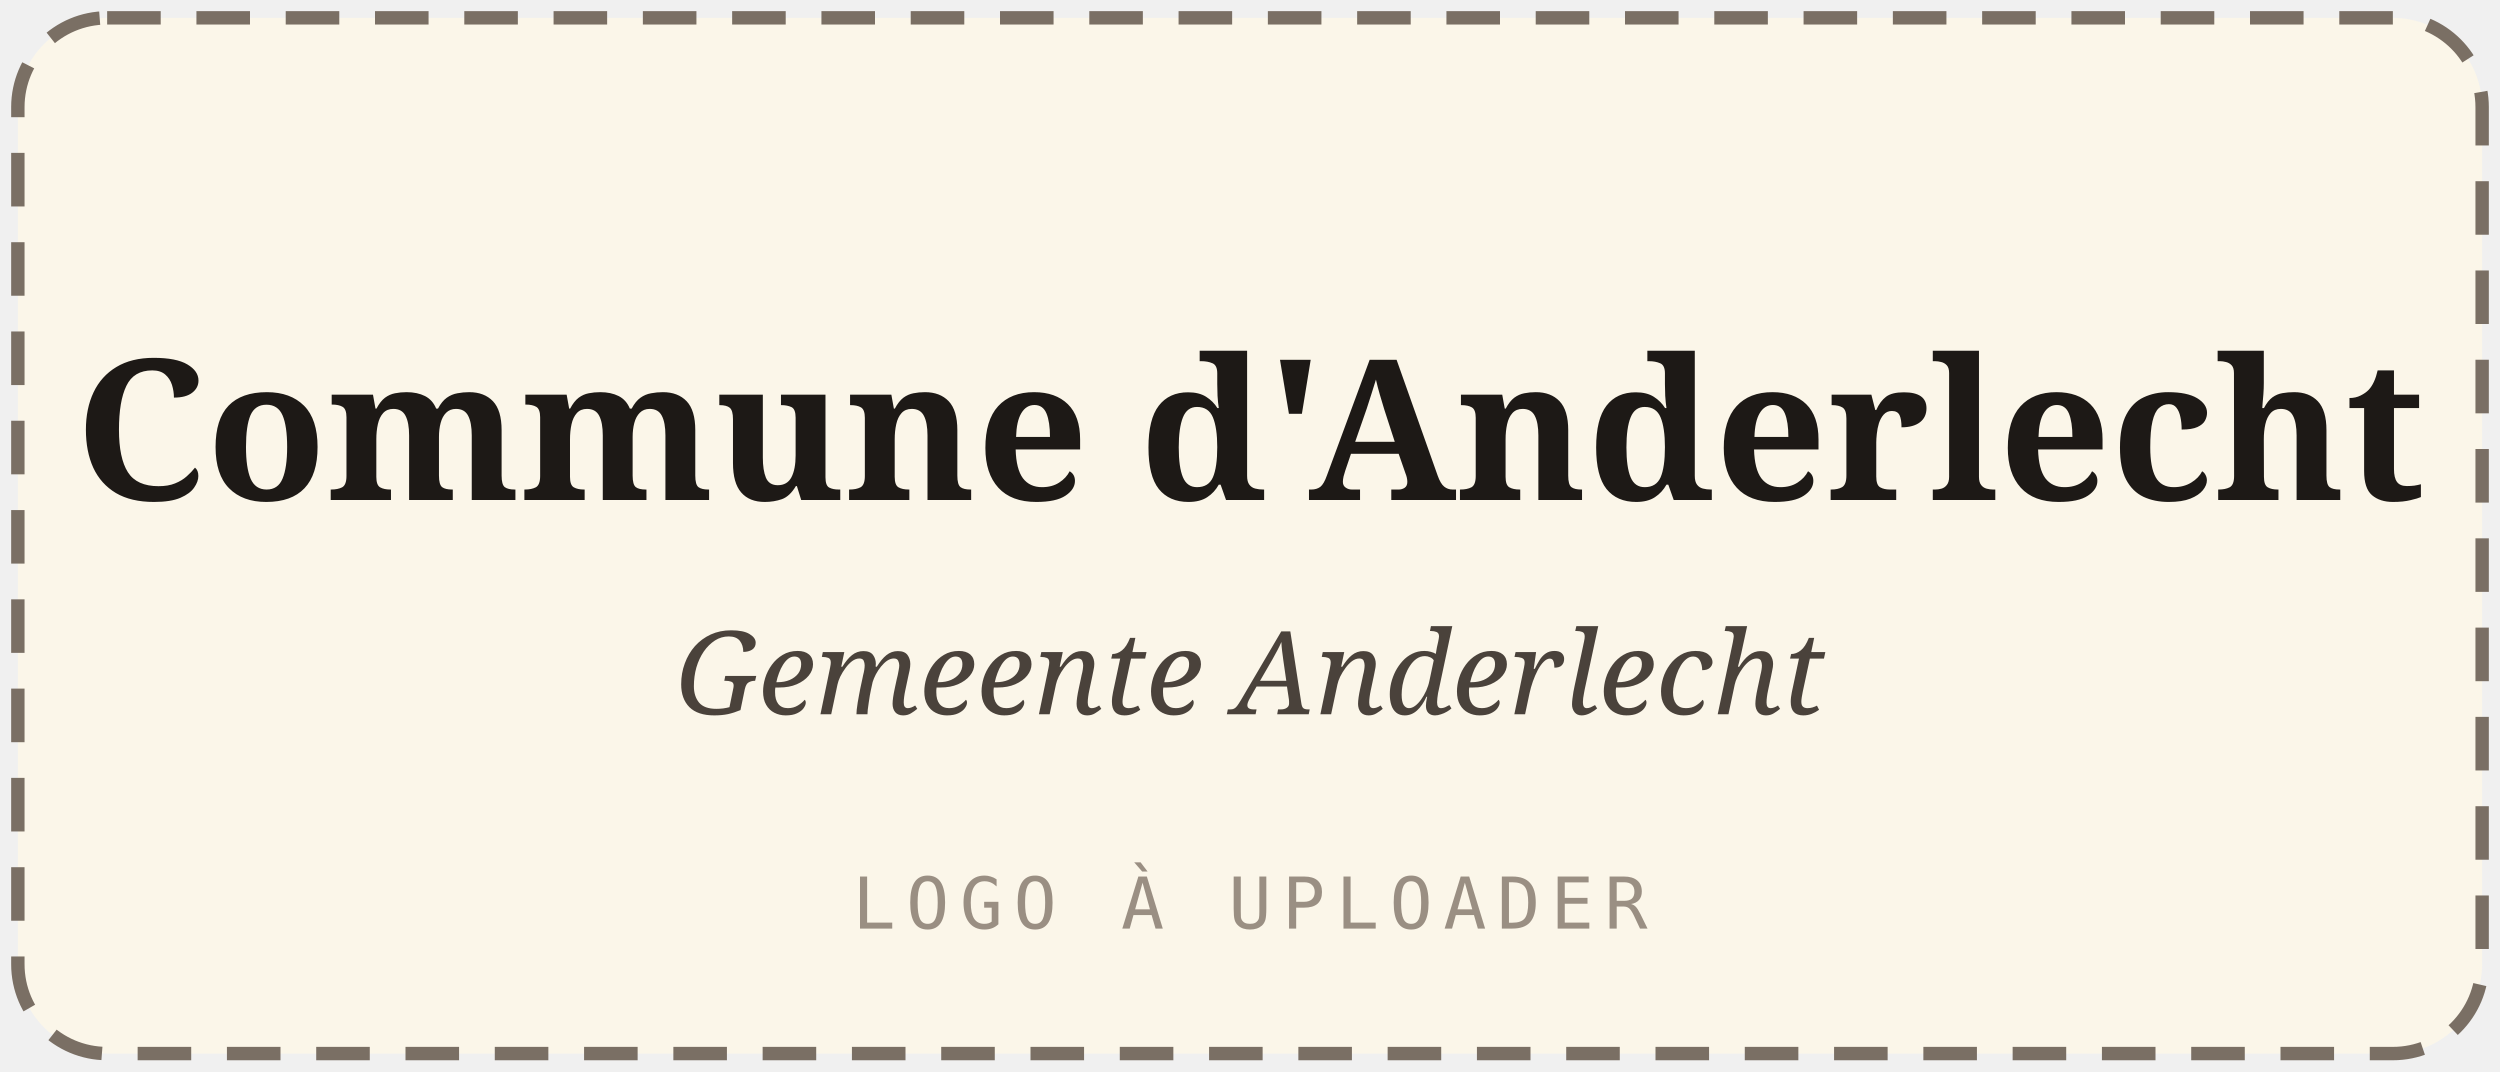
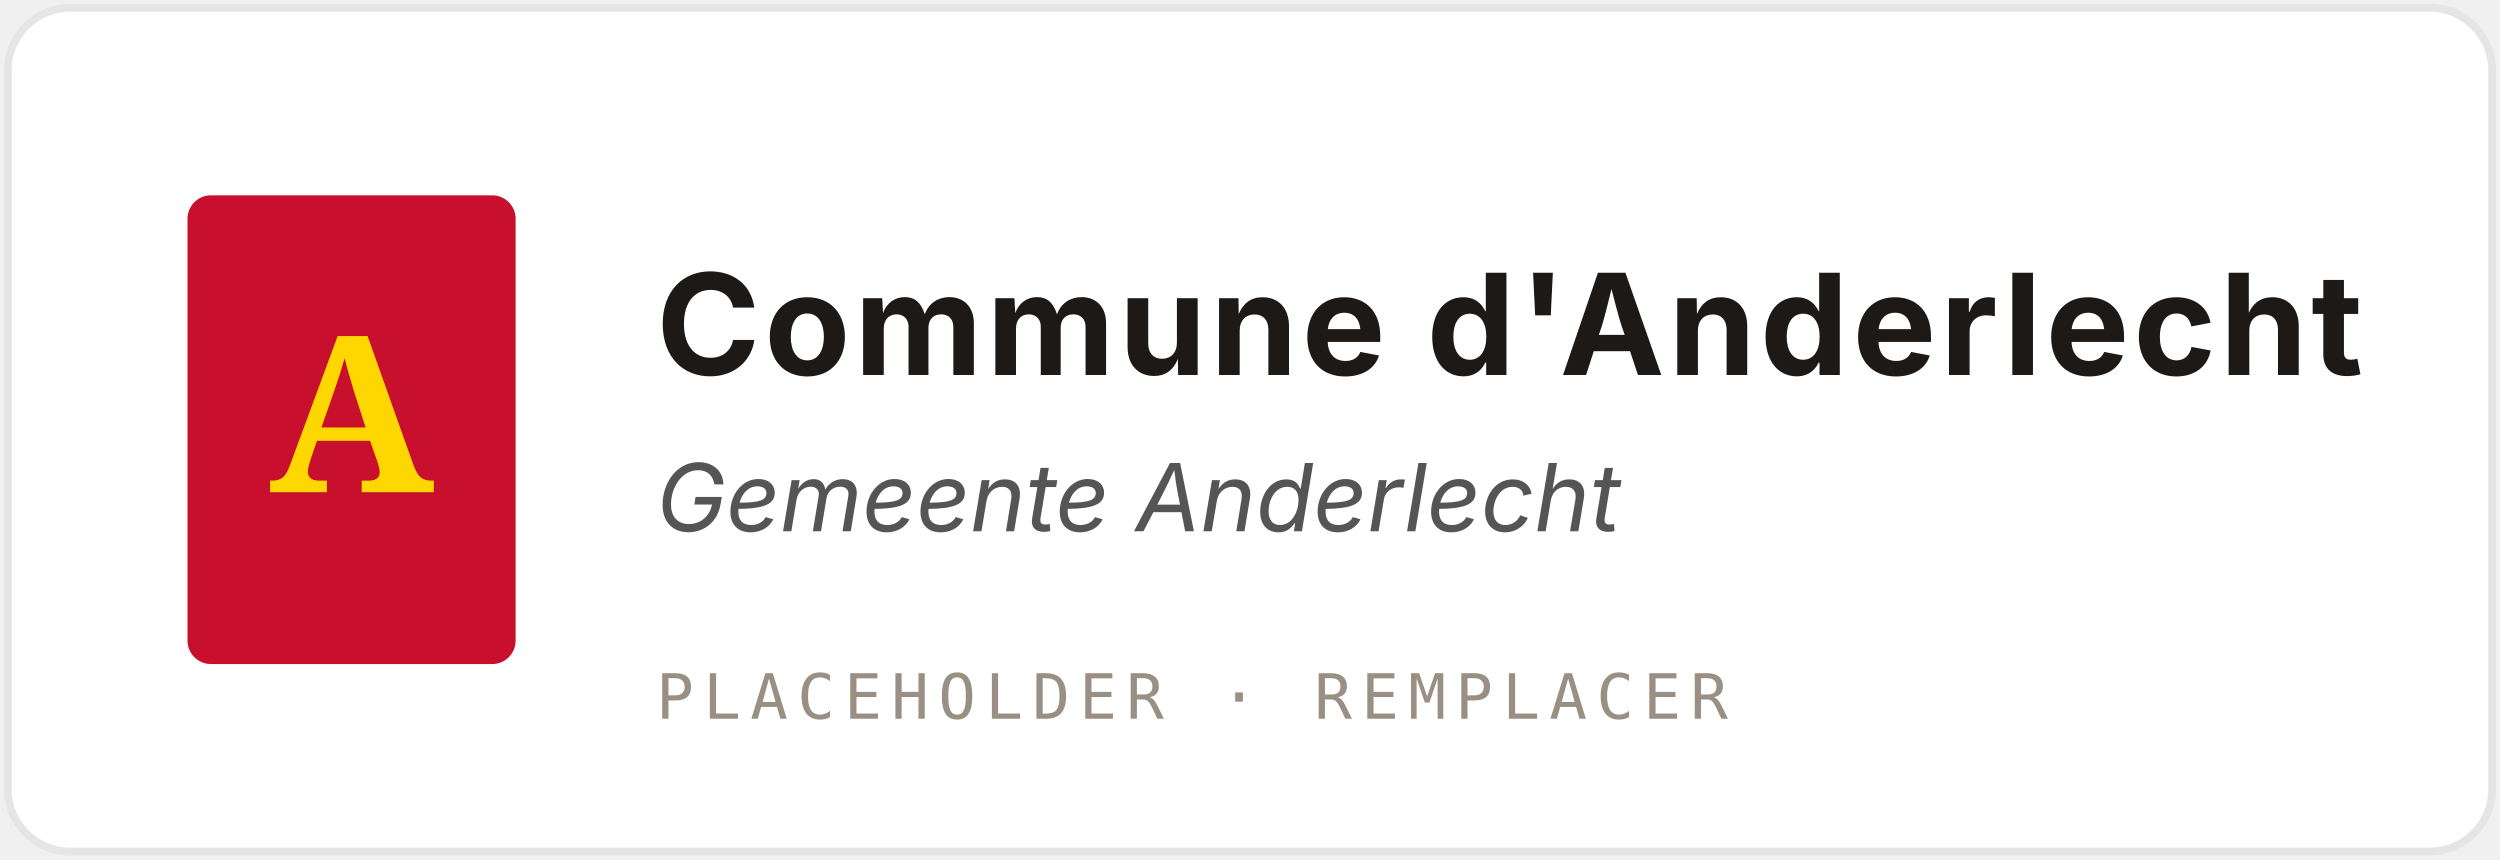
- <svg xmlns="http://www.w3.org/2000/svg" viewBox="0 0 280 120" role="img" aria-label="Commune d'Anderlecht — placeholder">
-   <rect x="2" y="2" width="276" height="116" rx="10" fill="#FBF6E9" stroke="#7a6f64" stroke-width="1.5" stroke-dasharray="6 4" />
-   <text x="140" y="56" text-anchor="middle" font-family="Georgia,serif" font-size="22" font-weight="600" fill="#1D1916">Commune d'Anderlecht</text>
-   <text x="140" y="80" text-anchor="middle" font-family="Georgia,serif" font-size="13" font-style="italic" fill="#4a423b">Gemeente Anderlecht</text>
-   <text x="140" y="104" text-anchor="middle" font-family="ui-monospace,monospace" font-size="8" fill="#9a8f83" letter-spacing="0.15em">LOGO À UPLOADER</text>
+ <svg xmlns="http://www.w3.org/2000/svg" viewBox="0 0 320 110" role="img" aria-label="Commune d'Anderlecht">
+   <rect x="1" y="1" width="318" height="108" rx="8" fill="#FFFFFF" stroke="#E5E5E5" stroke-width="1" />
+   <g transform="translate(24 25)">
+     <rect x="0" y="0" width="42" height="60" fill="#C8102E" rx="3" />
+     <text x="21" y="38" text-anchor="middle" font-family="Georgia, serif" font-size="28" font-weight="700" fill="#FFD700">A</text>
+   </g>
+   <text x="84" y="48" font-family="Inter, Arial, sans-serif" font-size="18" font-weight="700" fill="#1D1916" letter-spacing=".5">Commune d'Anderlecht</text>
+   <text x="84" y="68" font-family="Inter, Arial, sans-serif" font-size="12" font-style="italic" fill="#555">Gemeente Anderlecht</text>
+   <text x="84" y="92" font-family="ui-monospace, monospace" font-size="8" fill="#9a8f83" letter-spacing=".15em">PLACEHOLDER · REMPLACER</text>
</svg>
